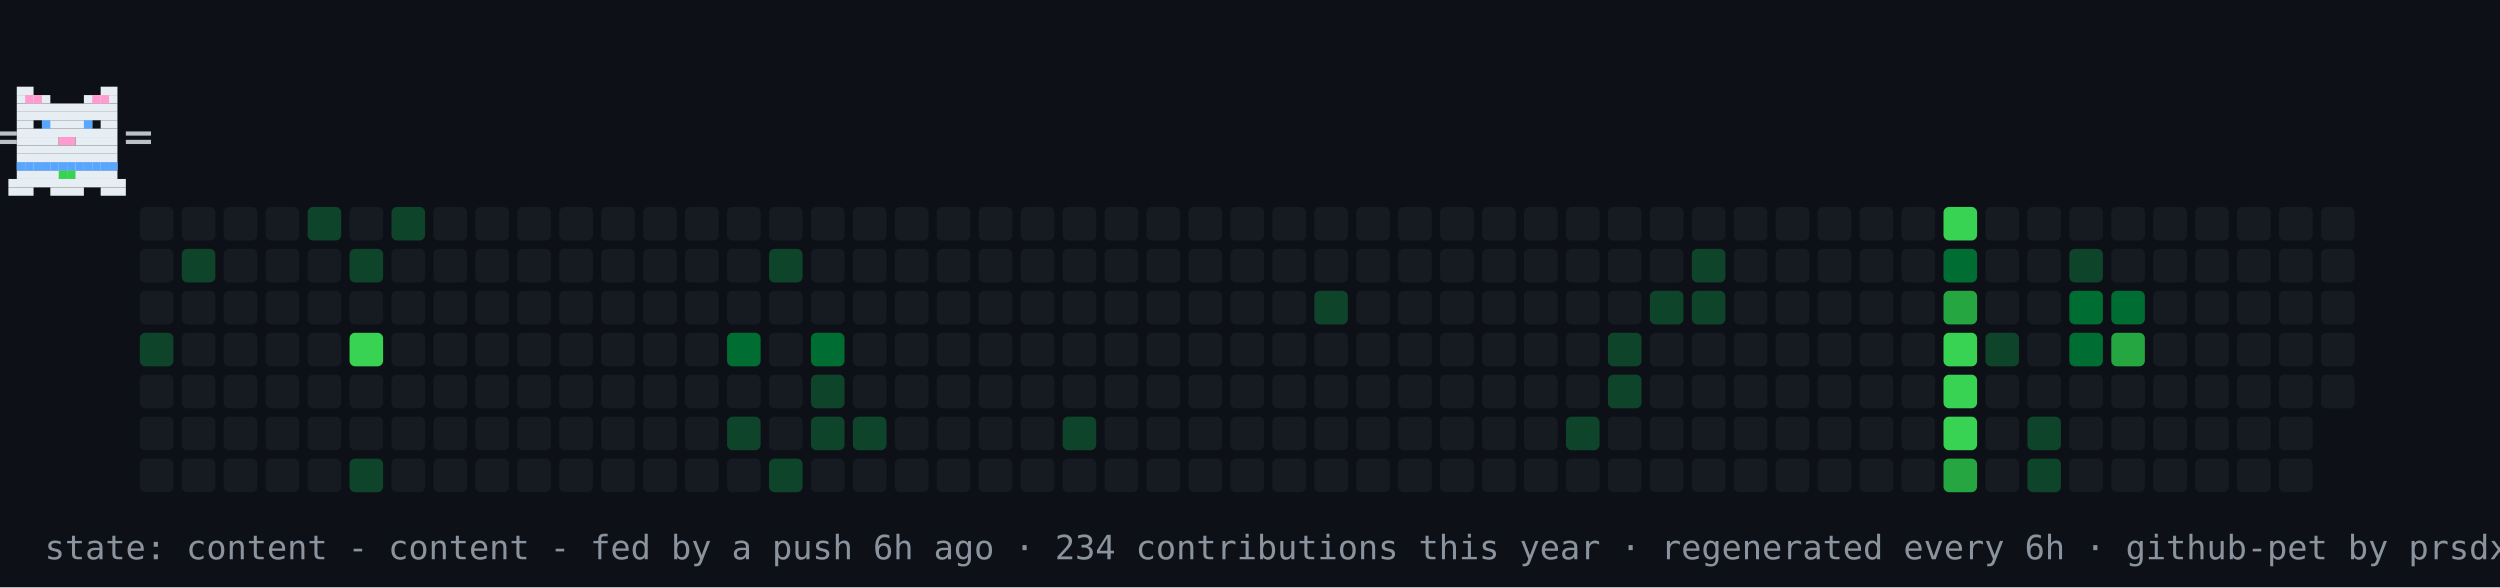
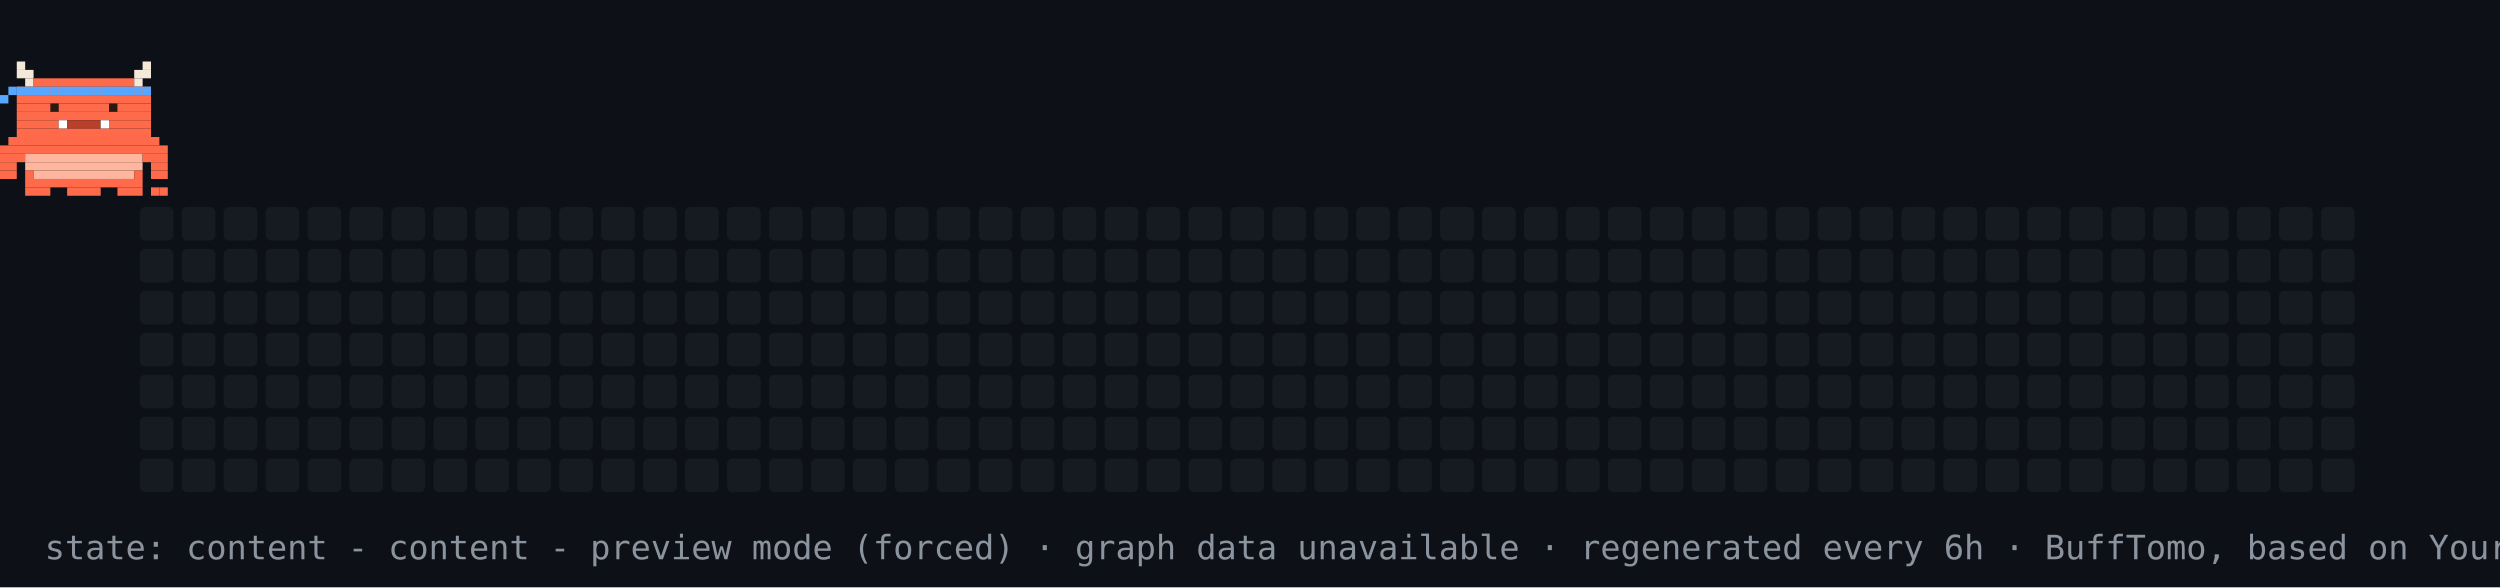
- <svg xmlns="http://www.w3.org/2000/svg" width="894" height="210" viewBox="0 0 894 210" role="img" aria-label="contribution graph cat: content">
+ <svg xmlns="http://www.w3.org/2000/svg" width="894" height="210" viewBox="0 0 894 210" role="img" aria-label="contribution graph Beastor: content">
  <rect width="894" height="210" fill="#0d1117" />
  <rect x="50" y="74" width="12" height="12" rx="2" fill="#161b22" />
  <rect x="50" y="89" width="12" height="12" rx="2" fill="#161b22" />
  <rect x="50" y="104" width="12" height="12" rx="2" fill="#161b22" />
-   <rect x="50" y="119" width="12" height="12" rx="2" fill="#0e4429" />
+   <rect x="50" y="119" width="12" height="12" rx="2" fill="#161b22" />
  <rect x="50" y="134" width="12" height="12" rx="2" fill="#161b22" />
  <rect x="50" y="149" width="12" height="12" rx="2" fill="#161b22" />
  <rect x="50" y="164" width="12" height="12" rx="2" fill="#161b22" />
  <rect x="65" y="74" width="12" height="12" rx="2" fill="#161b22" />
-   <rect x="65" y="89" width="12" height="12" rx="2" fill="#0e4429" />
+   <rect x="65" y="89" width="12" height="12" rx="2" fill="#161b22" />
  <rect x="65" y="104" width="12" height="12" rx="2" fill="#161b22" />
  <rect x="65" y="119" width="12" height="12" rx="2" fill="#161b22" />
  <rect x="65" y="134" width="12" height="12" rx="2" fill="#161b22" />
  <rect x="65" y="149" width="12" height="12" rx="2" fill="#161b22" />
  <rect x="65" y="164" width="12" height="12" rx="2" fill="#161b22" />
  <rect x="80" y="74" width="12" height="12" rx="2" fill="#161b22" />
  <rect x="80" y="89" width="12" height="12" rx="2" fill="#161b22" />
  <rect x="80" y="104" width="12" height="12" rx="2" fill="#161b22" />
  <rect x="80" y="119" width="12" height="12" rx="2" fill="#161b22" />
  <rect x="80" y="134" width="12" height="12" rx="2" fill="#161b22" />
  <rect x="80" y="149" width="12" height="12" rx="2" fill="#161b22" />
  <rect x="80" y="164" width="12" height="12" rx="2" fill="#161b22" />
  <rect x="95" y="74" width="12" height="12" rx="2" fill="#161b22" />
  <rect x="95" y="89" width="12" height="12" rx="2" fill="#161b22" />
  <rect x="95" y="104" width="12" height="12" rx="2" fill="#161b22" />
  <rect x="95" y="119" width="12" height="12" rx="2" fill="#161b22" />
  <rect x="95" y="134" width="12" height="12" rx="2" fill="#161b22" />
  <rect x="95" y="149" width="12" height="12" rx="2" fill="#161b22" />
  <rect x="95" y="164" width="12" height="12" rx="2" fill="#161b22" />
-   <rect x="110" y="74" width="12" height="12" rx="2" fill="#0e4429" />
+   <rect x="110" y="74" width="12" height="12" rx="2" fill="#161b22" />
  <rect x="110" y="89" width="12" height="12" rx="2" fill="#161b22" />
  <rect x="110" y="104" width="12" height="12" rx="2" fill="#161b22" />
  <rect x="110" y="119" width="12" height="12" rx="2" fill="#161b22" />
  <rect x="110" y="134" width="12" height="12" rx="2" fill="#161b22" />
  <rect x="110" y="149" width="12" height="12" rx="2" fill="#161b22" />
  <rect x="110" y="164" width="12" height="12" rx="2" fill="#161b22" />
  <rect x="125" y="74" width="12" height="12" rx="2" fill="#161b22" />
-   <rect x="125" y="89" width="12" height="12" rx="2" fill="#0e4429" />
+   <rect x="125" y="89" width="12" height="12" rx="2" fill="#161b22" />
  <rect x="125" y="104" width="12" height="12" rx="2" fill="#161b22" />
-   <rect x="125" y="119" width="12" height="12" rx="2" fill="#39d353" />
+   <rect x="125" y="119" width="12" height="12" rx="2" fill="#161b22" />
  <rect x="125" y="134" width="12" height="12" rx="2" fill="#161b22" />
  <rect x="125" y="149" width="12" height="12" rx="2" fill="#161b22" />
-   <rect x="125" y="164" width="12" height="12" rx="2" fill="#0e4429" />
-   <rect x="140" y="74" width="12" height="12" rx="2" fill="#0e4429" />
+   <rect x="125" y="164" width="12" height="12" rx="2" fill="#161b22" />
+   <rect x="140" y="74" width="12" height="12" rx="2" fill="#161b22" />
  <rect x="140" y="89" width="12" height="12" rx="2" fill="#161b22" />
  <rect x="140" y="104" width="12" height="12" rx="2" fill="#161b22" />
  <rect x="140" y="119" width="12" height="12" rx="2" fill="#161b22" />
  <rect x="140" y="134" width="12" height="12" rx="2" fill="#161b22" />
  <rect x="140" y="149" width="12" height="12" rx="2" fill="#161b22" />
  <rect x="140" y="164" width="12" height="12" rx="2" fill="#161b22" />
  <rect x="155" y="74" width="12" height="12" rx="2" fill="#161b22" />
  <rect x="155" y="89" width="12" height="12" rx="2" fill="#161b22" />
  <rect x="155" y="104" width="12" height="12" rx="2" fill="#161b22" />
  <rect x="155" y="119" width="12" height="12" rx="2" fill="#161b22" />
  <rect x="155" y="134" width="12" height="12" rx="2" fill="#161b22" />
  <rect x="155" y="149" width="12" height="12" rx="2" fill="#161b22" />
  <rect x="155" y="164" width="12" height="12" rx="2" fill="#161b22" />
  <rect x="170" y="74" width="12" height="12" rx="2" fill="#161b22" />
  <rect x="170" y="89" width="12" height="12" rx="2" fill="#161b22" />
  <rect x="170" y="104" width="12" height="12" rx="2" fill="#161b22" />
  <rect x="170" y="119" width="12" height="12" rx="2" fill="#161b22" />
  <rect x="170" y="134" width="12" height="12" rx="2" fill="#161b22" />
  <rect x="170" y="149" width="12" height="12" rx="2" fill="#161b22" />
  <rect x="170" y="164" width="12" height="12" rx="2" fill="#161b22" />
  <rect x="185" y="74" width="12" height="12" rx="2" fill="#161b22" />
  <rect x="185" y="89" width="12" height="12" rx="2" fill="#161b22" />
  <rect x="185" y="104" width="12" height="12" rx="2" fill="#161b22" />
  <rect x="185" y="119" width="12" height="12" rx="2" fill="#161b22" />
  <rect x="185" y="134" width="12" height="12" rx="2" fill="#161b22" />
  <rect x="185" y="149" width="12" height="12" rx="2" fill="#161b22" />
  <rect x="185" y="164" width="12" height="12" rx="2" fill="#161b22" />
  <rect x="200" y="74" width="12" height="12" rx="2" fill="#161b22" />
  <rect x="200" y="89" width="12" height="12" rx="2" fill="#161b22" />
  <rect x="200" y="104" width="12" height="12" rx="2" fill="#161b22" />
  <rect x="200" y="119" width="12" height="12" rx="2" fill="#161b22" />
  <rect x="200" y="134" width="12" height="12" rx="2" fill="#161b22" />
  <rect x="200" y="149" width="12" height="12" rx="2" fill="#161b22" />
  <rect x="200" y="164" width="12" height="12" rx="2" fill="#161b22" />
  <rect x="215" y="74" width="12" height="12" rx="2" fill="#161b22" />
  <rect x="215" y="89" width="12" height="12" rx="2" fill="#161b22" />
  <rect x="215" y="104" width="12" height="12" rx="2" fill="#161b22" />
  <rect x="215" y="119" width="12" height="12" rx="2" fill="#161b22" />
  <rect x="215" y="134" width="12" height="12" rx="2" fill="#161b22" />
  <rect x="215" y="149" width="12" height="12" rx="2" fill="#161b22" />
  <rect x="215" y="164" width="12" height="12" rx="2" fill="#161b22" />
  <rect x="230" y="74" width="12" height="12" rx="2" fill="#161b22" />
  <rect x="230" y="89" width="12" height="12" rx="2" fill="#161b22" />
  <rect x="230" y="104" width="12" height="12" rx="2" fill="#161b22" />
  <rect x="230" y="119" width="12" height="12" rx="2" fill="#161b22" />
  <rect x="230" y="134" width="12" height="12" rx="2" fill="#161b22" />
  <rect x="230" y="149" width="12" height="12" rx="2" fill="#161b22" />
  <rect x="230" y="164" width="12" height="12" rx="2" fill="#161b22" />
  <rect x="245" y="74" width="12" height="12" rx="2" fill="#161b22" />
  <rect x="245" y="89" width="12" height="12" rx="2" fill="#161b22" />
  <rect x="245" y="104" width="12" height="12" rx="2" fill="#161b22" />
  <rect x="245" y="119" width="12" height="12" rx="2" fill="#161b22" />
  <rect x="245" y="134" width="12" height="12" rx="2" fill="#161b22" />
  <rect x="245" y="149" width="12" height="12" rx="2" fill="#161b22" />
  <rect x="245" y="164" width="12" height="12" rx="2" fill="#161b22" />
  <rect x="260" y="74" width="12" height="12" rx="2" fill="#161b22" />
  <rect x="260" y="89" width="12" height="12" rx="2" fill="#161b22" />
  <rect x="260" y="104" width="12" height="12" rx="2" fill="#161b22" />
-   <rect x="260" y="119" width="12" height="12" rx="2" fill="#006d32" />
+   <rect x="260" y="119" width="12" height="12" rx="2" fill="#161b22" />
  <rect x="260" y="134" width="12" height="12" rx="2" fill="#161b22" />
-   <rect x="260" y="149" width="12" height="12" rx="2" fill="#0e4429" />
+   <rect x="260" y="149" width="12" height="12" rx="2" fill="#161b22" />
  <rect x="260" y="164" width="12" height="12" rx="2" fill="#161b22" />
  <rect x="275" y="74" width="12" height="12" rx="2" fill="#161b22" />
-   <rect x="275" y="89" width="12" height="12" rx="2" fill="#0e4429" />
+   <rect x="275" y="89" width="12" height="12" rx="2" fill="#161b22" />
  <rect x="275" y="104" width="12" height="12" rx="2" fill="#161b22" />
  <rect x="275" y="119" width="12" height="12" rx="2" fill="#161b22" />
  <rect x="275" y="134" width="12" height="12" rx="2" fill="#161b22" />
  <rect x="275" y="149" width="12" height="12" rx="2" fill="#161b22" />
-   <rect x="275" y="164" width="12" height="12" rx="2" fill="#0e4429" />
+   <rect x="275" y="164" width="12" height="12" rx="2" fill="#161b22" />
  <rect x="290" y="74" width="12" height="12" rx="2" fill="#161b22" />
  <rect x="290" y="89" width="12" height="12" rx="2" fill="#161b22" />
  <rect x="290" y="104" width="12" height="12" rx="2" fill="#161b22" />
-   <rect x="290" y="119" width="12" height="12" rx="2" fill="#006d32" />
-   <rect x="290" y="134" width="12" height="12" rx="2" fill="#0e4429" />
-   <rect x="290" y="149" width="12" height="12" rx="2" fill="#0e4429" />
+   <rect x="290" y="119" width="12" height="12" rx="2" fill="#161b22" />
+   <rect x="290" y="134" width="12" height="12" rx="2" fill="#161b22" />
+   <rect x="290" y="149" width="12" height="12" rx="2" fill="#161b22" />
  <rect x="290" y="164" width="12" height="12" rx="2" fill="#161b22" />
  <rect x="305" y="74" width="12" height="12" rx="2" fill="#161b22" />
  <rect x="305" y="89" width="12" height="12" rx="2" fill="#161b22" />
  <rect x="305" y="104" width="12" height="12" rx="2" fill="#161b22" />
  <rect x="305" y="119" width="12" height="12" rx="2" fill="#161b22" />
  <rect x="305" y="134" width="12" height="12" rx="2" fill="#161b22" />
-   <rect x="305" y="149" width="12" height="12" rx="2" fill="#0e4429" />
+   <rect x="305" y="149" width="12" height="12" rx="2" fill="#161b22" />
  <rect x="305" y="164" width="12" height="12" rx="2" fill="#161b22" />
  <rect x="320" y="74" width="12" height="12" rx="2" fill="#161b22" />
  <rect x="320" y="89" width="12" height="12" rx="2" fill="#161b22" />
  <rect x="320" y="104" width="12" height="12" rx="2" fill="#161b22" />
  <rect x="320" y="119" width="12" height="12" rx="2" fill="#161b22" />
  <rect x="320" y="134" width="12" height="12" rx="2" fill="#161b22" />
  <rect x="320" y="149" width="12" height="12" rx="2" fill="#161b22" />
  <rect x="320" y="164" width="12" height="12" rx="2" fill="#161b22" />
  <rect x="335" y="74" width="12" height="12" rx="2" fill="#161b22" />
  <rect x="335" y="89" width="12" height="12" rx="2" fill="#161b22" />
  <rect x="335" y="104" width="12" height="12" rx="2" fill="#161b22" />
  <rect x="335" y="119" width="12" height="12" rx="2" fill="#161b22" />
  <rect x="335" y="134" width="12" height="12" rx="2" fill="#161b22" />
  <rect x="335" y="149" width="12" height="12" rx="2" fill="#161b22" />
  <rect x="335" y="164" width="12" height="12" rx="2" fill="#161b22" />
  <rect x="350" y="74" width="12" height="12" rx="2" fill="#161b22" />
  <rect x="350" y="89" width="12" height="12" rx="2" fill="#161b22" />
  <rect x="350" y="104" width="12" height="12" rx="2" fill="#161b22" />
  <rect x="350" y="119" width="12" height="12" rx="2" fill="#161b22" />
  <rect x="350" y="134" width="12" height="12" rx="2" fill="#161b22" />
  <rect x="350" y="149" width="12" height="12" rx="2" fill="#161b22" />
  <rect x="350" y="164" width="12" height="12" rx="2" fill="#161b22" />
  <rect x="365" y="74" width="12" height="12" rx="2" fill="#161b22" />
  <rect x="365" y="89" width="12" height="12" rx="2" fill="#161b22" />
  <rect x="365" y="104" width="12" height="12" rx="2" fill="#161b22" />
  <rect x="365" y="119" width="12" height="12" rx="2" fill="#161b22" />
  <rect x="365" y="134" width="12" height="12" rx="2" fill="#161b22" />
  <rect x="365" y="149" width="12" height="12" rx="2" fill="#161b22" />
  <rect x="365" y="164" width="12" height="12" rx="2" fill="#161b22" />
  <rect x="380" y="74" width="12" height="12" rx="2" fill="#161b22" />
  <rect x="380" y="89" width="12" height="12" rx="2" fill="#161b22" />
  <rect x="380" y="104" width="12" height="12" rx="2" fill="#161b22" />
  <rect x="380" y="119" width="12" height="12" rx="2" fill="#161b22" />
  <rect x="380" y="134" width="12" height="12" rx="2" fill="#161b22" />
-   <rect x="380" y="149" width="12" height="12" rx="2" fill="#0e4429" />
+   <rect x="380" y="149" width="12" height="12" rx="2" fill="#161b22" />
  <rect x="380" y="164" width="12" height="12" rx="2" fill="#161b22" />
  <rect x="395" y="74" width="12" height="12" rx="2" fill="#161b22" />
  <rect x="395" y="89" width="12" height="12" rx="2" fill="#161b22" />
  <rect x="395" y="104" width="12" height="12" rx="2" fill="#161b22" />
  <rect x="395" y="119" width="12" height="12" rx="2" fill="#161b22" />
  <rect x="395" y="134" width="12" height="12" rx="2" fill="#161b22" />
  <rect x="395" y="149" width="12" height="12" rx="2" fill="#161b22" />
  <rect x="395" y="164" width="12" height="12" rx="2" fill="#161b22" />
  <rect x="410" y="74" width="12" height="12" rx="2" fill="#161b22" />
  <rect x="410" y="89" width="12" height="12" rx="2" fill="#161b22" />
  <rect x="410" y="104" width="12" height="12" rx="2" fill="#161b22" />
  <rect x="410" y="119" width="12" height="12" rx="2" fill="#161b22" />
  <rect x="410" y="134" width="12" height="12" rx="2" fill="#161b22" />
  <rect x="410" y="149" width="12" height="12" rx="2" fill="#161b22" />
  <rect x="410" y="164" width="12" height="12" rx="2" fill="#161b22" />
  <rect x="425" y="74" width="12" height="12" rx="2" fill="#161b22" />
  <rect x="425" y="89" width="12" height="12" rx="2" fill="#161b22" />
  <rect x="425" y="104" width="12" height="12" rx="2" fill="#161b22" />
  <rect x="425" y="119" width="12" height="12" rx="2" fill="#161b22" />
  <rect x="425" y="134" width="12" height="12" rx="2" fill="#161b22" />
  <rect x="425" y="149" width="12" height="12" rx="2" fill="#161b22" />
  <rect x="425" y="164" width="12" height="12" rx="2" fill="#161b22" />
  <rect x="440" y="74" width="12" height="12" rx="2" fill="#161b22" />
  <rect x="440" y="89" width="12" height="12" rx="2" fill="#161b22" />
  <rect x="440" y="104" width="12" height="12" rx="2" fill="#161b22" />
  <rect x="440" y="119" width="12" height="12" rx="2" fill="#161b22" />
  <rect x="440" y="134" width="12" height="12" rx="2" fill="#161b22" />
  <rect x="440" y="149" width="12" height="12" rx="2" fill="#161b22" />
  <rect x="440" y="164" width="12" height="12" rx="2" fill="#161b22" />
  <rect x="455" y="74" width="12" height="12" rx="2" fill="#161b22" />
  <rect x="455" y="89" width="12" height="12" rx="2" fill="#161b22" />
  <rect x="455" y="104" width="12" height="12" rx="2" fill="#161b22" />
  <rect x="455" y="119" width="12" height="12" rx="2" fill="#161b22" />
  <rect x="455" y="134" width="12" height="12" rx="2" fill="#161b22" />
  <rect x="455" y="149" width="12" height="12" rx="2" fill="#161b22" />
  <rect x="455" y="164" width="12" height="12" rx="2" fill="#161b22" />
  <rect x="470" y="74" width="12" height="12" rx="2" fill="#161b22" />
  <rect x="470" y="89" width="12" height="12" rx="2" fill="#161b22" />
-   <rect x="470" y="104" width="12" height="12" rx="2" fill="#0e4429" />
+   <rect x="470" y="104" width="12" height="12" rx="2" fill="#161b22" />
  <rect x="470" y="119" width="12" height="12" rx="2" fill="#161b22" />
  <rect x="470" y="134" width="12" height="12" rx="2" fill="#161b22" />
  <rect x="470" y="149" width="12" height="12" rx="2" fill="#161b22" />
  <rect x="470" y="164" width="12" height="12" rx="2" fill="#161b22" />
  <rect x="485" y="74" width="12" height="12" rx="2" fill="#161b22" />
  <rect x="485" y="89" width="12" height="12" rx="2" fill="#161b22" />
  <rect x="485" y="104" width="12" height="12" rx="2" fill="#161b22" />
  <rect x="485" y="119" width="12" height="12" rx="2" fill="#161b22" />
  <rect x="485" y="134" width="12" height="12" rx="2" fill="#161b22" />
  <rect x="485" y="149" width="12" height="12" rx="2" fill="#161b22" />
  <rect x="485" y="164" width="12" height="12" rx="2" fill="#161b22" />
  <rect x="500" y="74" width="12" height="12" rx="2" fill="#161b22" />
  <rect x="500" y="89" width="12" height="12" rx="2" fill="#161b22" />
  <rect x="500" y="104" width="12" height="12" rx="2" fill="#161b22" />
  <rect x="500" y="119" width="12" height="12" rx="2" fill="#161b22" />
  <rect x="500" y="134" width="12" height="12" rx="2" fill="#161b22" />
  <rect x="500" y="149" width="12" height="12" rx="2" fill="#161b22" />
  <rect x="500" y="164" width="12" height="12" rx="2" fill="#161b22" />
  <rect x="515" y="74" width="12" height="12" rx="2" fill="#161b22" />
  <rect x="515" y="89" width="12" height="12" rx="2" fill="#161b22" />
  <rect x="515" y="104" width="12" height="12" rx="2" fill="#161b22" />
  <rect x="515" y="119" width="12" height="12" rx="2" fill="#161b22" />
  <rect x="515" y="134" width="12" height="12" rx="2" fill="#161b22" />
  <rect x="515" y="149" width="12" height="12" rx="2" fill="#161b22" />
  <rect x="515" y="164" width="12" height="12" rx="2" fill="#161b22" />
  <rect x="530" y="74" width="12" height="12" rx="2" fill="#161b22" />
  <rect x="530" y="89" width="12" height="12" rx="2" fill="#161b22" />
  <rect x="530" y="104" width="12" height="12" rx="2" fill="#161b22" />
  <rect x="530" y="119" width="12" height="12" rx="2" fill="#161b22" />
  <rect x="530" y="134" width="12" height="12" rx="2" fill="#161b22" />
  <rect x="530" y="149" width="12" height="12" rx="2" fill="#161b22" />
  <rect x="530" y="164" width="12" height="12" rx="2" fill="#161b22" />
  <rect x="545" y="74" width="12" height="12" rx="2" fill="#161b22" />
  <rect x="545" y="89" width="12" height="12" rx="2" fill="#161b22" />
  <rect x="545" y="104" width="12" height="12" rx="2" fill="#161b22" />
  <rect x="545" y="119" width="12" height="12" rx="2" fill="#161b22" />
  <rect x="545" y="134" width="12" height="12" rx="2" fill="#161b22" />
  <rect x="545" y="149" width="12" height="12" rx="2" fill="#161b22" />
  <rect x="545" y="164" width="12" height="12" rx="2" fill="#161b22" />
  <rect x="560" y="74" width="12" height="12" rx="2" fill="#161b22" />
  <rect x="560" y="89" width="12" height="12" rx="2" fill="#161b22" />
  <rect x="560" y="104" width="12" height="12" rx="2" fill="#161b22" />
  <rect x="560" y="119" width="12" height="12" rx="2" fill="#161b22" />
  <rect x="560" y="134" width="12" height="12" rx="2" fill="#161b22" />
-   <rect x="560" y="149" width="12" height="12" rx="2" fill="#0e4429" />
+   <rect x="560" y="149" width="12" height="12" rx="2" fill="#161b22" />
  <rect x="560" y="164" width="12" height="12" rx="2" fill="#161b22" />
  <rect x="575" y="74" width="12" height="12" rx="2" fill="#161b22" />
  <rect x="575" y="89" width="12" height="12" rx="2" fill="#161b22" />
  <rect x="575" y="104" width="12" height="12" rx="2" fill="#161b22" />
-   <rect x="575" y="119" width="12" height="12" rx="2" fill="#0e4429" />
-   <rect x="575" y="134" width="12" height="12" rx="2" fill="#0e4429" />
+   <rect x="575" y="119" width="12" height="12" rx="2" fill="#161b22" />
+   <rect x="575" y="134" width="12" height="12" rx="2" fill="#161b22" />
  <rect x="575" y="149" width="12" height="12" rx="2" fill="#161b22" />
  <rect x="575" y="164" width="12" height="12" rx="2" fill="#161b22" />
  <rect x="590" y="74" width="12" height="12" rx="2" fill="#161b22" />
  <rect x="590" y="89" width="12" height="12" rx="2" fill="#161b22" />
-   <rect x="590" y="104" width="12" height="12" rx="2" fill="#0e4429" />
+   <rect x="590" y="104" width="12" height="12" rx="2" fill="#161b22" />
  <rect x="590" y="119" width="12" height="12" rx="2" fill="#161b22" />
  <rect x="590" y="134" width="12" height="12" rx="2" fill="#161b22" />
  <rect x="590" y="149" width="12" height="12" rx="2" fill="#161b22" />
  <rect x="590" y="164" width="12" height="12" rx="2" fill="#161b22" />
  <rect x="605" y="74" width="12" height="12" rx="2" fill="#161b22" />
-   <rect x="605" y="89" width="12" height="12" rx="2" fill="#0e4429" />
-   <rect x="605" y="104" width="12" height="12" rx="2" fill="#0e4429" />
+   <rect x="605" y="89" width="12" height="12" rx="2" fill="#161b22" />
+   <rect x="605" y="104" width="12" height="12" rx="2" fill="#161b22" />
  <rect x="605" y="119" width="12" height="12" rx="2" fill="#161b22" />
  <rect x="605" y="134" width="12" height="12" rx="2" fill="#161b22" />
  <rect x="605" y="149" width="12" height="12" rx="2" fill="#161b22" />
  <rect x="605" y="164" width="12" height="12" rx="2" fill="#161b22" />
  <rect x="620" y="74" width="12" height="12" rx="2" fill="#161b22" />
  <rect x="620" y="89" width="12" height="12" rx="2" fill="#161b22" />
  <rect x="620" y="104" width="12" height="12" rx="2" fill="#161b22" />
  <rect x="620" y="119" width="12" height="12" rx="2" fill="#161b22" />
  <rect x="620" y="134" width="12" height="12" rx="2" fill="#161b22" />
  <rect x="620" y="149" width="12" height="12" rx="2" fill="#161b22" />
  <rect x="620" y="164" width="12" height="12" rx="2" fill="#161b22" />
  <rect x="635" y="74" width="12" height="12" rx="2" fill="#161b22" />
  <rect x="635" y="89" width="12" height="12" rx="2" fill="#161b22" />
  <rect x="635" y="104" width="12" height="12" rx="2" fill="#161b22" />
  <rect x="635" y="119" width="12" height="12" rx="2" fill="#161b22" />
  <rect x="635" y="134" width="12" height="12" rx="2" fill="#161b22" />
  <rect x="635" y="149" width="12" height="12" rx="2" fill="#161b22" />
  <rect x="635" y="164" width="12" height="12" rx="2" fill="#161b22" />
  <rect x="650" y="74" width="12" height="12" rx="2" fill="#161b22" />
  <rect x="650" y="89" width="12" height="12" rx="2" fill="#161b22" />
  <rect x="650" y="104" width="12" height="12" rx="2" fill="#161b22" />
  <rect x="650" y="119" width="12" height="12" rx="2" fill="#161b22" />
  <rect x="650" y="134" width="12" height="12" rx="2" fill="#161b22" />
  <rect x="650" y="149" width="12" height="12" rx="2" fill="#161b22" />
  <rect x="650" y="164" width="12" height="12" rx="2" fill="#161b22" />
  <rect x="665" y="74" width="12" height="12" rx="2" fill="#161b22" />
  <rect x="665" y="89" width="12" height="12" rx="2" fill="#161b22" />
  <rect x="665" y="104" width="12" height="12" rx="2" fill="#161b22" />
  <rect x="665" y="119" width="12" height="12" rx="2" fill="#161b22" />
  <rect x="665" y="134" width="12" height="12" rx="2" fill="#161b22" />
  <rect x="665" y="149" width="12" height="12" rx="2" fill="#161b22" />
  <rect x="665" y="164" width="12" height="12" rx="2" fill="#161b22" />
  <rect x="680" y="74" width="12" height="12" rx="2" fill="#161b22" />
  <rect x="680" y="89" width="12" height="12" rx="2" fill="#161b22" />
  <rect x="680" y="104" width="12" height="12" rx="2" fill="#161b22" />
  <rect x="680" y="119" width="12" height="12" rx="2" fill="#161b22" />
  <rect x="680" y="134" width="12" height="12" rx="2" fill="#161b22" />
  <rect x="680" y="149" width="12" height="12" rx="2" fill="#161b22" />
  <rect x="680" y="164" width="12" height="12" rx="2" fill="#161b22" />
-   <rect x="695" y="74" width="12" height="12" rx="2" fill="#39d353" />
-   <rect x="695" y="89" width="12" height="12" rx="2" fill="#006d32" />
-   <rect x="695" y="104" width="12" height="12" rx="2" fill="#26a641" />
-   <rect x="695" y="119" width="12" height="12" rx="2" fill="#39d353" />
-   <rect x="695" y="134" width="12" height="12" rx="2" fill="#39d353" />
-   <rect x="695" y="149" width="12" height="12" rx="2" fill="#39d353" />
-   <rect x="695" y="164" width="12" height="12" rx="2" fill="#26a641" />
+   <rect x="695" y="74" width="12" height="12" rx="2" fill="#161b22" />
+   <rect x="695" y="89" width="12" height="12" rx="2" fill="#161b22" />
+   <rect x="695" y="104" width="12" height="12" rx="2" fill="#161b22" />
+   <rect x="695" y="119" width="12" height="12" rx="2" fill="#161b22" />
+   <rect x="695" y="134" width="12" height="12" rx="2" fill="#161b22" />
+   <rect x="695" y="149" width="12" height="12" rx="2" fill="#161b22" />
+   <rect x="695" y="164" width="12" height="12" rx="2" fill="#161b22" />
  <rect x="710" y="74" width="12" height="12" rx="2" fill="#161b22" />
  <rect x="710" y="89" width="12" height="12" rx="2" fill="#161b22" />
  <rect x="710" y="104" width="12" height="12" rx="2" fill="#161b22" />
-   <rect x="710" y="119" width="12" height="12" rx="2" fill="#0e4429" />
+   <rect x="710" y="119" width="12" height="12" rx="2" fill="#161b22" />
  <rect x="710" y="134" width="12" height="12" rx="2" fill="#161b22" />
  <rect x="710" y="149" width="12" height="12" rx="2" fill="#161b22" />
  <rect x="710" y="164" width="12" height="12" rx="2" fill="#161b22" />
  <rect x="725" y="74" width="12" height="12" rx="2" fill="#161b22" />
  <rect x="725" y="89" width="12" height="12" rx="2" fill="#161b22" />
  <rect x="725" y="104" width="12" height="12" rx="2" fill="#161b22" />
  <rect x="725" y="119" width="12" height="12" rx="2" fill="#161b22" />
  <rect x="725" y="134" width="12" height="12" rx="2" fill="#161b22" />
-   <rect x="725" y="149" width="12" height="12" rx="2" fill="#0e4429" />
-   <rect x="725" y="164" width="12" height="12" rx="2" fill="#0e4429" />
+   <rect x="725" y="149" width="12" height="12" rx="2" fill="#161b22" />
+   <rect x="725" y="164" width="12" height="12" rx="2" fill="#161b22" />
  <rect x="740" y="74" width="12" height="12" rx="2" fill="#161b22" />
-   <rect x="740" y="89" width="12" height="12" rx="2" fill="#0e4429" />
-   <rect x="740" y="104" width="12" height="12" rx="2" fill="#006d32" />
-   <rect x="740" y="119" width="12" height="12" rx="2" fill="#006d32" />
+   <rect x="740" y="89" width="12" height="12" rx="2" fill="#161b22" />
+   <rect x="740" y="104" width="12" height="12" rx="2" fill="#161b22" />
+   <rect x="740" y="119" width="12" height="12" rx="2" fill="#161b22" />
  <rect x="740" y="134" width="12" height="12" rx="2" fill="#161b22" />
  <rect x="740" y="149" width="12" height="12" rx="2" fill="#161b22" />
  <rect x="740" y="164" width="12" height="12" rx="2" fill="#161b22" />
  <rect x="755" y="74" width="12" height="12" rx="2" fill="#161b22" />
  <rect x="755" y="89" width="12" height="12" rx="2" fill="#161b22" />
-   <rect x="755" y="104" width="12" height="12" rx="2" fill="#006d32" />
-   <rect x="755" y="119" width="12" height="12" rx="2" fill="#26a641" />
+   <rect x="755" y="104" width="12" height="12" rx="2" fill="#161b22" />
+   <rect x="755" y="119" width="12" height="12" rx="2" fill="#161b22" />
  <rect x="755" y="134" width="12" height="12" rx="2" fill="#161b22" />
  <rect x="755" y="149" width="12" height="12" rx="2" fill="#161b22" />
  <rect x="755" y="164" width="12" height="12" rx="2" fill="#161b22" />
  <rect x="770" y="74" width="12" height="12" rx="2" fill="#161b22" />
  <rect x="770" y="89" width="12" height="12" rx="2" fill="#161b22" />
  <rect x="770" y="104" width="12" height="12" rx="2" fill="#161b22" />
  <rect x="770" y="119" width="12" height="12" rx="2" fill="#161b22" />
  <rect x="770" y="134" width="12" height="12" rx="2" fill="#161b22" />
  <rect x="770" y="149" width="12" height="12" rx="2" fill="#161b22" />
  <rect x="770" y="164" width="12" height="12" rx="2" fill="#161b22" />
  <rect x="785" y="74" width="12" height="12" rx="2" fill="#161b22" />
  <rect x="785" y="89" width="12" height="12" rx="2" fill="#161b22" />
  <rect x="785" y="104" width="12" height="12" rx="2" fill="#161b22" />
  <rect x="785" y="119" width="12" height="12" rx="2" fill="#161b22" />
  <rect x="785" y="134" width="12" height="12" rx="2" fill="#161b22" />
  <rect x="785" y="149" width="12" height="12" rx="2" fill="#161b22" />
  <rect x="785" y="164" width="12" height="12" rx="2" fill="#161b22" />
  <rect x="800" y="74" width="12" height="12" rx="2" fill="#161b22" />
  <rect x="800" y="89" width="12" height="12" rx="2" fill="#161b22" />
  <rect x="800" y="104" width="12" height="12" rx="2" fill="#161b22" />
  <rect x="800" y="119" width="12" height="12" rx="2" fill="#161b22" />
  <rect x="800" y="134" width="12" height="12" rx="2" fill="#161b22" />
  <rect x="800" y="149" width="12" height="12" rx="2" fill="#161b22" />
  <rect x="800" y="164" width="12" height="12" rx="2" fill="#161b22" />
  <rect x="815" y="74" width="12" height="12" rx="2" fill="#161b22" />
  <rect x="815" y="89" width="12" height="12" rx="2" fill="#161b22" />
  <rect x="815" y="104" width="12" height="12" rx="2" fill="#161b22" />
  <rect x="815" y="119" width="12" height="12" rx="2" fill="#161b22" />
  <rect x="815" y="134" width="12" height="12" rx="2" fill="#161b22" />
  <rect x="815" y="149" width="12" height="12" rx="2" fill="#161b22" />
  <rect x="815" y="164" width="12" height="12" rx="2" fill="#161b22" />
  <rect x="830" y="74" width="12" height="12" rx="2" fill="#161b22" />
  <rect x="830" y="89" width="12" height="12" rx="2" fill="#161b22" />
  <rect x="830" y="104" width="12" height="12" rx="2" fill="#161b22" />
  <rect x="830" y="119" width="12" height="12" rx="2" fill="#161b22" />
  <rect x="830" y="134" width="12" height="12" rx="2" fill="#161b22" />
+   <rect x="830" y="149" width="12" height="12" rx="2" fill="#161b22" />
+   <rect x="830" y="164" width="12" height="12" rx="2" fill="#161b22" />
  <g>
-     <animateTransform attributeName="transform" type="translate" values="50 0;791 0;791 0;50 0;50 0" keyTimes="0;0.45;0.5;0.95;1" dur="30s" repeatCount="indefinite" />
+     <animateTransform attributeName="transform" type="translate" values="50 0;779 0;779 0;50 0;50 0" keyTimes="0;0.45;0.5;0.95;1" dur="30s" repeatCount="indefinite" />
    <g>
      <animateTransform attributeName="transform" type="translate" values="0 0;0 -4;0 0" keyTimes="0;0.5;1" dur="0.9s" repeatCount="indefinite" />
-       <rect x="6" y="31" width="6" height="3" fill="#e6edf3" />
-       <rect x="36" y="31" width="6" height="3" fill="#e6edf3" />
-       <rect x="6" y="34" width="12" height="3" fill="#e6edf3" />
-       <rect x="30" y="34" width="12" height="3" fill="#e6edf3" />
-       <rect x="6" y="37" width="36" height="3" fill="#e6edf3" />
-       <rect x="6" y="40" width="36" height="3" fill="#e6edf3" />
-       <rect x="6" y="43" width="6" height="3" fill="#e6edf3" />
-       <rect x="15" y="43" width="18" height="3" fill="#e6edf3" />
-       <rect x="36" y="43" width="6" height="3" fill="#e6edf3" />
-       <rect x="6" y="46" width="36" height="3" fill="#e6edf3" />
-       <rect x="6" y="49" width="15" height="3" fill="#e6edf3" />
-       <rect x="21" y="49" width="6" height="3" fill="#ff9bce" />
-       <rect x="27" y="49" width="15" height="3" fill="#e6edf3" />
-       <rect x="6" y="52" width="36" height="3" fill="#e6edf3" />
-       <rect x="6" y="55" width="36" height="3" fill="#e6edf3" />
-       <rect x="6" y="58" width="36" height="3" fill="#e6edf3" />
-       <rect x="6" y="61" width="36" height="3" fill="#e6edf3" />
-       <rect x="3" y="64" width="42" height="3" fill="#e6edf3" />
-       <rect x="3" y="67" width="9" height="3" fill="#e6edf3" />
-       <rect x="18" y="67" width="12" height="3" fill="#e6edf3" />
-       <rect x="36" y="67" width="9" height="3" fill="#e6edf3" />
-       <rect x="9" y="34" width="3" height="3" fill="#ff9bce" />
-       <rect x="12" y="34" width="3" height="3" fill="#ff9bce" />
-       <rect x="33" y="34" width="3" height="3" fill="#ff9bce" />
-       <rect x="36" y="34" width="3" height="3" fill="#ff9bce" />
-       <rect x="6" y="58" width="3" height="3" fill="#58a6ff" />
-       <rect x="9" y="58" width="3" height="3" fill="#58a6ff" />
-       <rect x="12" y="58" width="3" height="3" fill="#58a6ff" />
-       <rect x="15" y="58" width="3" height="3" fill="#58a6ff" />
-       <rect x="18" y="58" width="3" height="3" fill="#58a6ff" />
-       <rect x="21" y="58" width="3" height="3" fill="#58a6ff" />
-       <rect x="24" y="58" width="3" height="3" fill="#58a6ff" />
-       <rect x="27" y="58" width="3" height="3" fill="#58a6ff" />
-       <rect x="30" y="58" width="3" height="3" fill="#58a6ff" />
-       <rect x="33" y="58" width="3" height="3" fill="#58a6ff" />
-       <rect x="36" y="58" width="3" height="3" fill="#58a6ff" />
-       <rect x="39" y="58" width="3" height="3" fill="#58a6ff" />
-       <rect x="21" y="61" width="3" height="3" fill="#39d353" />
-       <rect x="24" y="61" width="3" height="3" fill="#39d353" />
-       <rect x="-3" y="47" width="9" height="1.5" fill="#e6edf3" opacity="0.8" />
-       <rect x="-3" y="50" width="9" height="1.5" fill="#e6edf3" opacity="0.8" />
-       <rect x="45" y="47" width="9" height="1.5" fill="#e6edf3" opacity="0.8" />
-       <rect x="45" y="50" width="9" height="1.5" fill="#e6edf3" opacity="0.8" />
+       <rect x="6" y="22" width="3" height="3" fill="#F4E9D8" />
+       <rect x="51" y="22" width="3" height="3" fill="#F4E9D8" />
+       <rect x="6" y="25" width="6" height="3" fill="#F4E9D8" />
+       <rect x="48" y="25" width="6" height="3" fill="#F4E9D8" />
+       <rect x="9" y="28" width="3" height="3" fill="#F4E9D8" />
+       <rect x="12" y="28" width="36" height="3" fill="#FF6B4A" />
+       <rect x="48" y="28" width="3" height="3" fill="#F4E9D8" />
+       <rect x="6" y="31" width="48" height="3" fill="#FF6B4A" />
+       <rect x="6" y="34" width="48" height="3" fill="#FF6B4A" />
+       <rect x="6" y="37" width="48" height="3" fill="#FF6B4A" />
+       <rect x="6" y="40" width="48" height="3" fill="#FF6B4A" />
+       <rect x="6" y="43" width="15" height="3" fill="#FF6B4A" />
+       <rect x="21" y="43" width="3" height="3" fill="#FFFFFF" />
+       <rect x="24" y="43" width="12" height="3" fill="#B8402A" />
+       <rect x="36" y="43" width="3" height="3" fill="#FFFFFF" />
+       <rect x="39" y="43" width="15" height="3" fill="#FF6B4A" />
+       <rect x="6" y="46" width="48" height="3" fill="#FF6B4A" />
+       <rect x="3" y="49" width="54" height="3" fill="#FF6B4A" />
+       <rect x="0" y="52" width="60" height="3" fill="#FF6B4A" />
+       <rect x="0" y="55" width="9" height="3" fill="#FF6B4A" />
+       <rect x="9" y="55" width="42" height="3" fill="#FFB59E" />
+       <rect x="51" y="55" width="9" height="3" fill="#FF6B4A" />
+       <rect x="0" y="58" width="6" height="3" fill="#FF6B4A" />
+       <rect x="9" y="58" width="42" height="3" fill="#FFB59E" />
+       <rect x="54" y="58" width="6" height="3" fill="#FF6B4A" />
+       <rect x="0" y="61" width="6" height="3" fill="#FF6B4A" />
+       <rect x="9" y="61" width="3" height="3" fill="#FF6B4A" />
+       <rect x="12" y="61" width="36" height="3" fill="#FFB59E" />
+       <rect x="48" y="61" width="3" height="3" fill="#FF6B4A" />
+       <rect x="54" y="61" width="6" height="3" fill="#FF6B4A" />
+       <rect x="9" y="64" width="42" height="3" fill="#FF6B4A" />
+       <rect x="9" y="67" width="9" height="3" fill="#FF6B4A" />
+       <rect x="24" y="67" width="12" height="3" fill="#FF6B4A" />
+       <rect x="42" y="67" width="9" height="3" fill="#FF6B4A" />
+       <rect x="6" y="31" width="3" height="3" fill="#58a6ff" />
+       <rect x="9" y="31" width="3" height="3" fill="#58a6ff" />
+       <rect x="12" y="31" width="3" height="3" fill="#58a6ff" />
+       <rect x="15" y="31" width="3" height="3" fill="#58a6ff" />
+       <rect x="18" y="31" width="3" height="3" fill="#58a6ff" />
+       <rect x="21" y="31" width="3" height="3" fill="#58a6ff" />
+       <rect x="24" y="31" width="3" height="3" fill="#58a6ff" />
+       <rect x="27" y="31" width="3" height="3" fill="#58a6ff" />
+       <rect x="30" y="31" width="3" height="3" fill="#58a6ff" />
+       <rect x="33" y="31" width="3" height="3" fill="#58a6ff" />
+       <rect x="36" y="31" width="3" height="3" fill="#58a6ff" />
+       <rect x="39" y="31" width="3" height="3" fill="#58a6ff" />
+       <rect x="42" y="31" width="3" height="3" fill="#58a6ff" />
+       <rect x="45" y="31" width="3" height="3" fill="#58a6ff" />
+       <rect x="48" y="31" width="3" height="3" fill="#58a6ff" />
+       <rect x="51" y="31" width="3" height="3" fill="#58a6ff" />
+       <rect x="3" y="31" width="3" height="3" fill="#58a6ff" />
+       <rect x="0" y="34" width="3" height="3" fill="#58a6ff" />
+       <rect x="54" y="67" width="3" height="3" fill="#FF6B4A" />
+       <rect x="57" y="67" width="3" height="3" fill="#FF6B4A" />
      <g>
        <animate attributeName="opacity" values="1;0;1" keyTimes="0;0.96;1" calcMode="discrete" dur="4s" repeatCount="indefinite" />
-         <rect x="15" y="43" width="3" height="3" fill="#58a6ff" />
-         <rect x="30" y="43" width="3" height="3" fill="#58a6ff" />
+         <rect x="18" y="37" width="3" height="3" fill="#2A1A12" />
+         <rect x="39" y="37" width="3" height="3" fill="#2A1A12" />
      </g>
      <g opacity="0">
        <animate attributeName="opacity" values="0;1;0" keyTimes="0;0.96;1" calcMode="discrete" dur="4s" repeatCount="indefinite" />
-         <rect x="15" y="43" width="6" height="3" fill="#0d1117" />
-         <rect x="30" y="43" width="6" height="3" fill="#0d1117" />
+         <rect x="18" y="37" width="3" height="3" fill="#FF6B4A" />
+         <rect x="39" y="37" width="3" height="3" fill="#FF6B4A" />
      </g>
      <g opacity="0">
        <animateTransform attributeName="transform" type="translate" values="0 0;4 -12" dur="2.4s" begin="0.6s" repeatCount="indefinite" />
        <animate attributeName="opacity" values="0;1;1;0" keyTimes="0;0.2;0.7;1" dur="2.4s" begin="0.6s" repeatCount="indefinite" />
-         <rect x="26" y="16" width="2" height="2" fill="#ff7b72" />
-         <rect x="30" y="16" width="2" height="2" fill="#ff7b72" />
-         <rect x="24" y="18" width="10" height="2" fill="#ff7b72" />
-         <rect x="24" y="20" width="10" height="2" fill="#ff7b72" />
-         <rect x="26" y="22" width="6" height="2" fill="#ff7b72" />
-         <rect x="28" y="24" width="2" height="2" fill="#ff7b72" />
+         <rect x="26" y="10" width="2" height="2" fill="#ff7b72" />
+         <rect x="30" y="10" width="2" height="2" fill="#ff7b72" />
+         <rect x="24" y="12" width="10" height="2" fill="#ff7b72" />
+         <rect x="24" y="14" width="10" height="2" fill="#ff7b72" />
+         <rect x="26" y="16" width="6" height="2" fill="#ff7b72" />
+         <rect x="28" y="18" width="2" height="2" fill="#ff7b72" />
      </g>
      <g opacity="0">
        <animateTransform attributeName="transform" type="translate" values="0 0;4 -12" dur="2.4s" begin="2.1s" repeatCount="indefinite" />
        <animate attributeName="opacity" values="0;1;1;0" keyTimes="0;0.2;0.7;1" dur="2.4s" begin="2.1s" repeatCount="indefinite" />
-         <rect x="35" y="16" width="2" height="2" fill="#ff7b72" />
-         <rect x="39" y="16" width="2" height="2" fill="#ff7b72" />
-         <rect x="33" y="18" width="10" height="2" fill="#ff7b72" />
-         <rect x="33" y="20" width="10" height="2" fill="#ff7b72" />
-         <rect x="35" y="22" width="6" height="2" fill="#ff7b72" />
-         <rect x="37" y="24" width="2" height="2" fill="#ff7b72" />
+         <rect x="35" y="10" width="2" height="2" fill="#ff7b72" />
+         <rect x="39" y="10" width="2" height="2" fill="#ff7b72" />
+         <rect x="33" y="12" width="10" height="2" fill="#ff7b72" />
+         <rect x="33" y="14" width="10" height="2" fill="#ff7b72" />
+         <rect x="35" y="16" width="6" height="2" fill="#ff7b72" />
+         <rect x="37" y="18" width="2" height="2" fill="#ff7b72" />
      </g>
    </g>
  </g>
-   <text x="16" y="200" font-family="monospace" font-size="12" fill="#8b949e">state: content - content - fed by a push 6h ago · 234 contributions this year · regenerated every 6h · github-pet by prsdx</text>
+   <text x="16" y="200" font-family="monospace" font-size="12" fill="#8b949e">state: content - content - preview mode (forced) · graph data unavailable · regenerated every 6h · BuffTomo, based on YourTomo by prsdx</text>
</svg>
